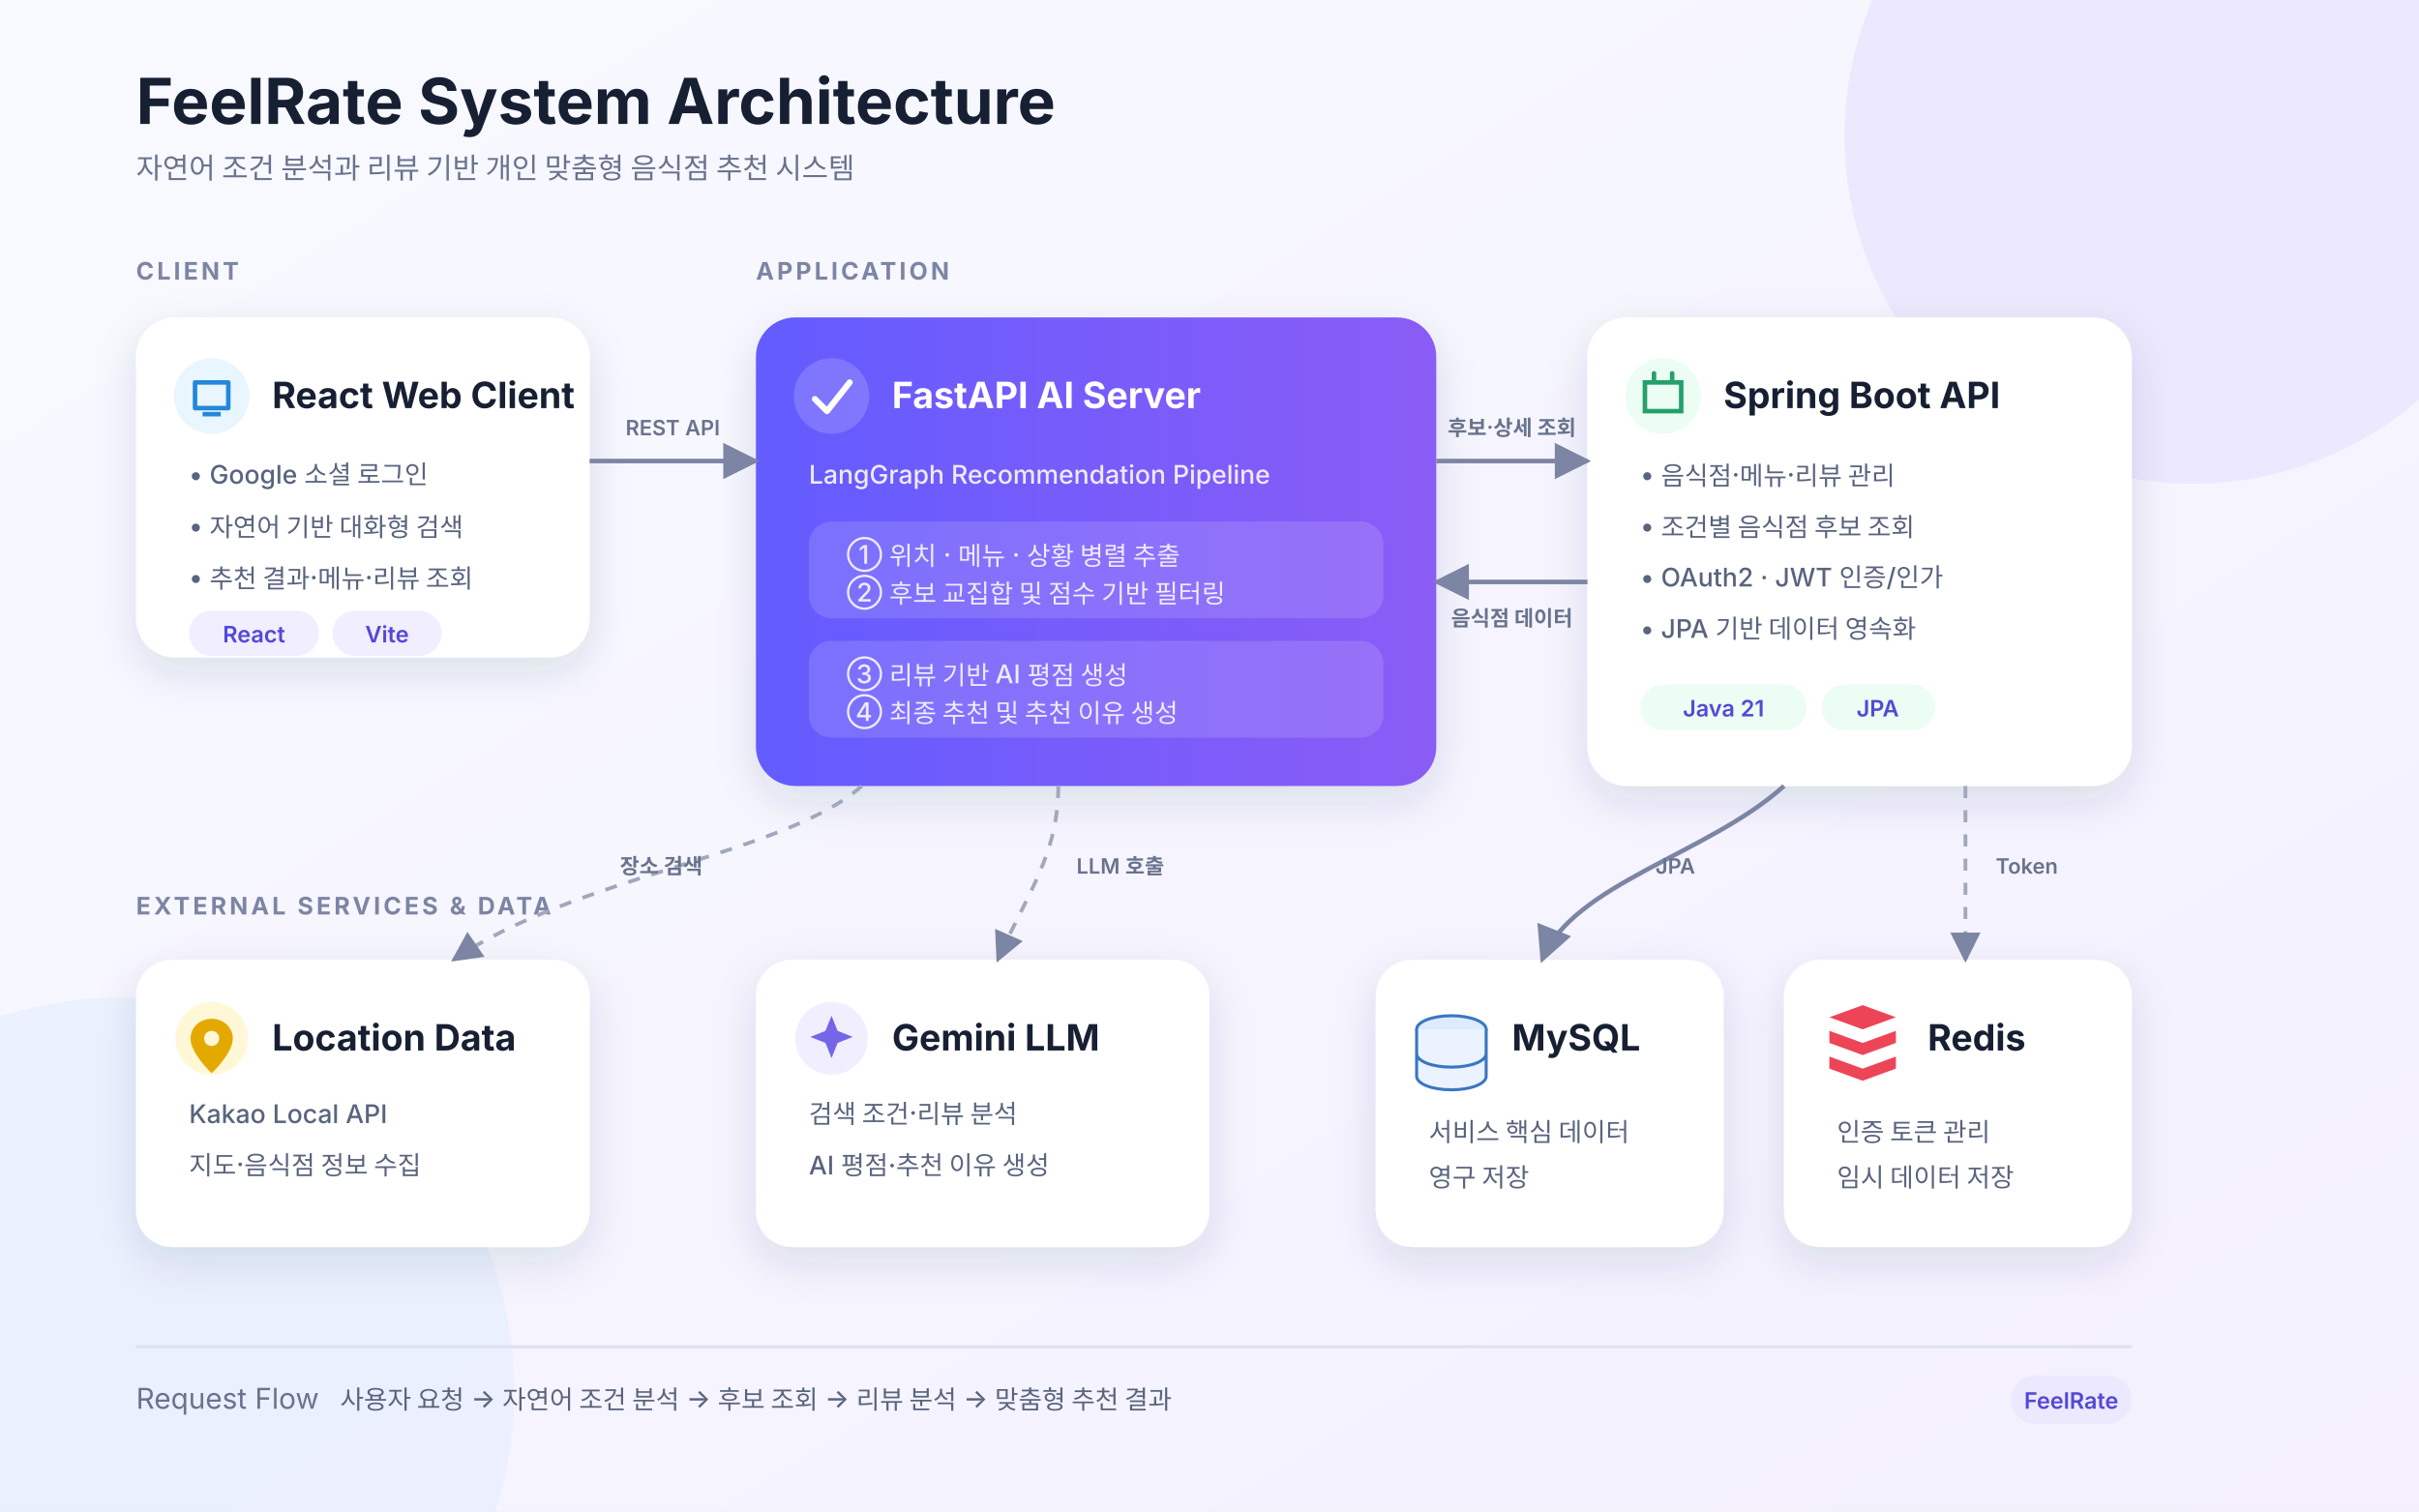
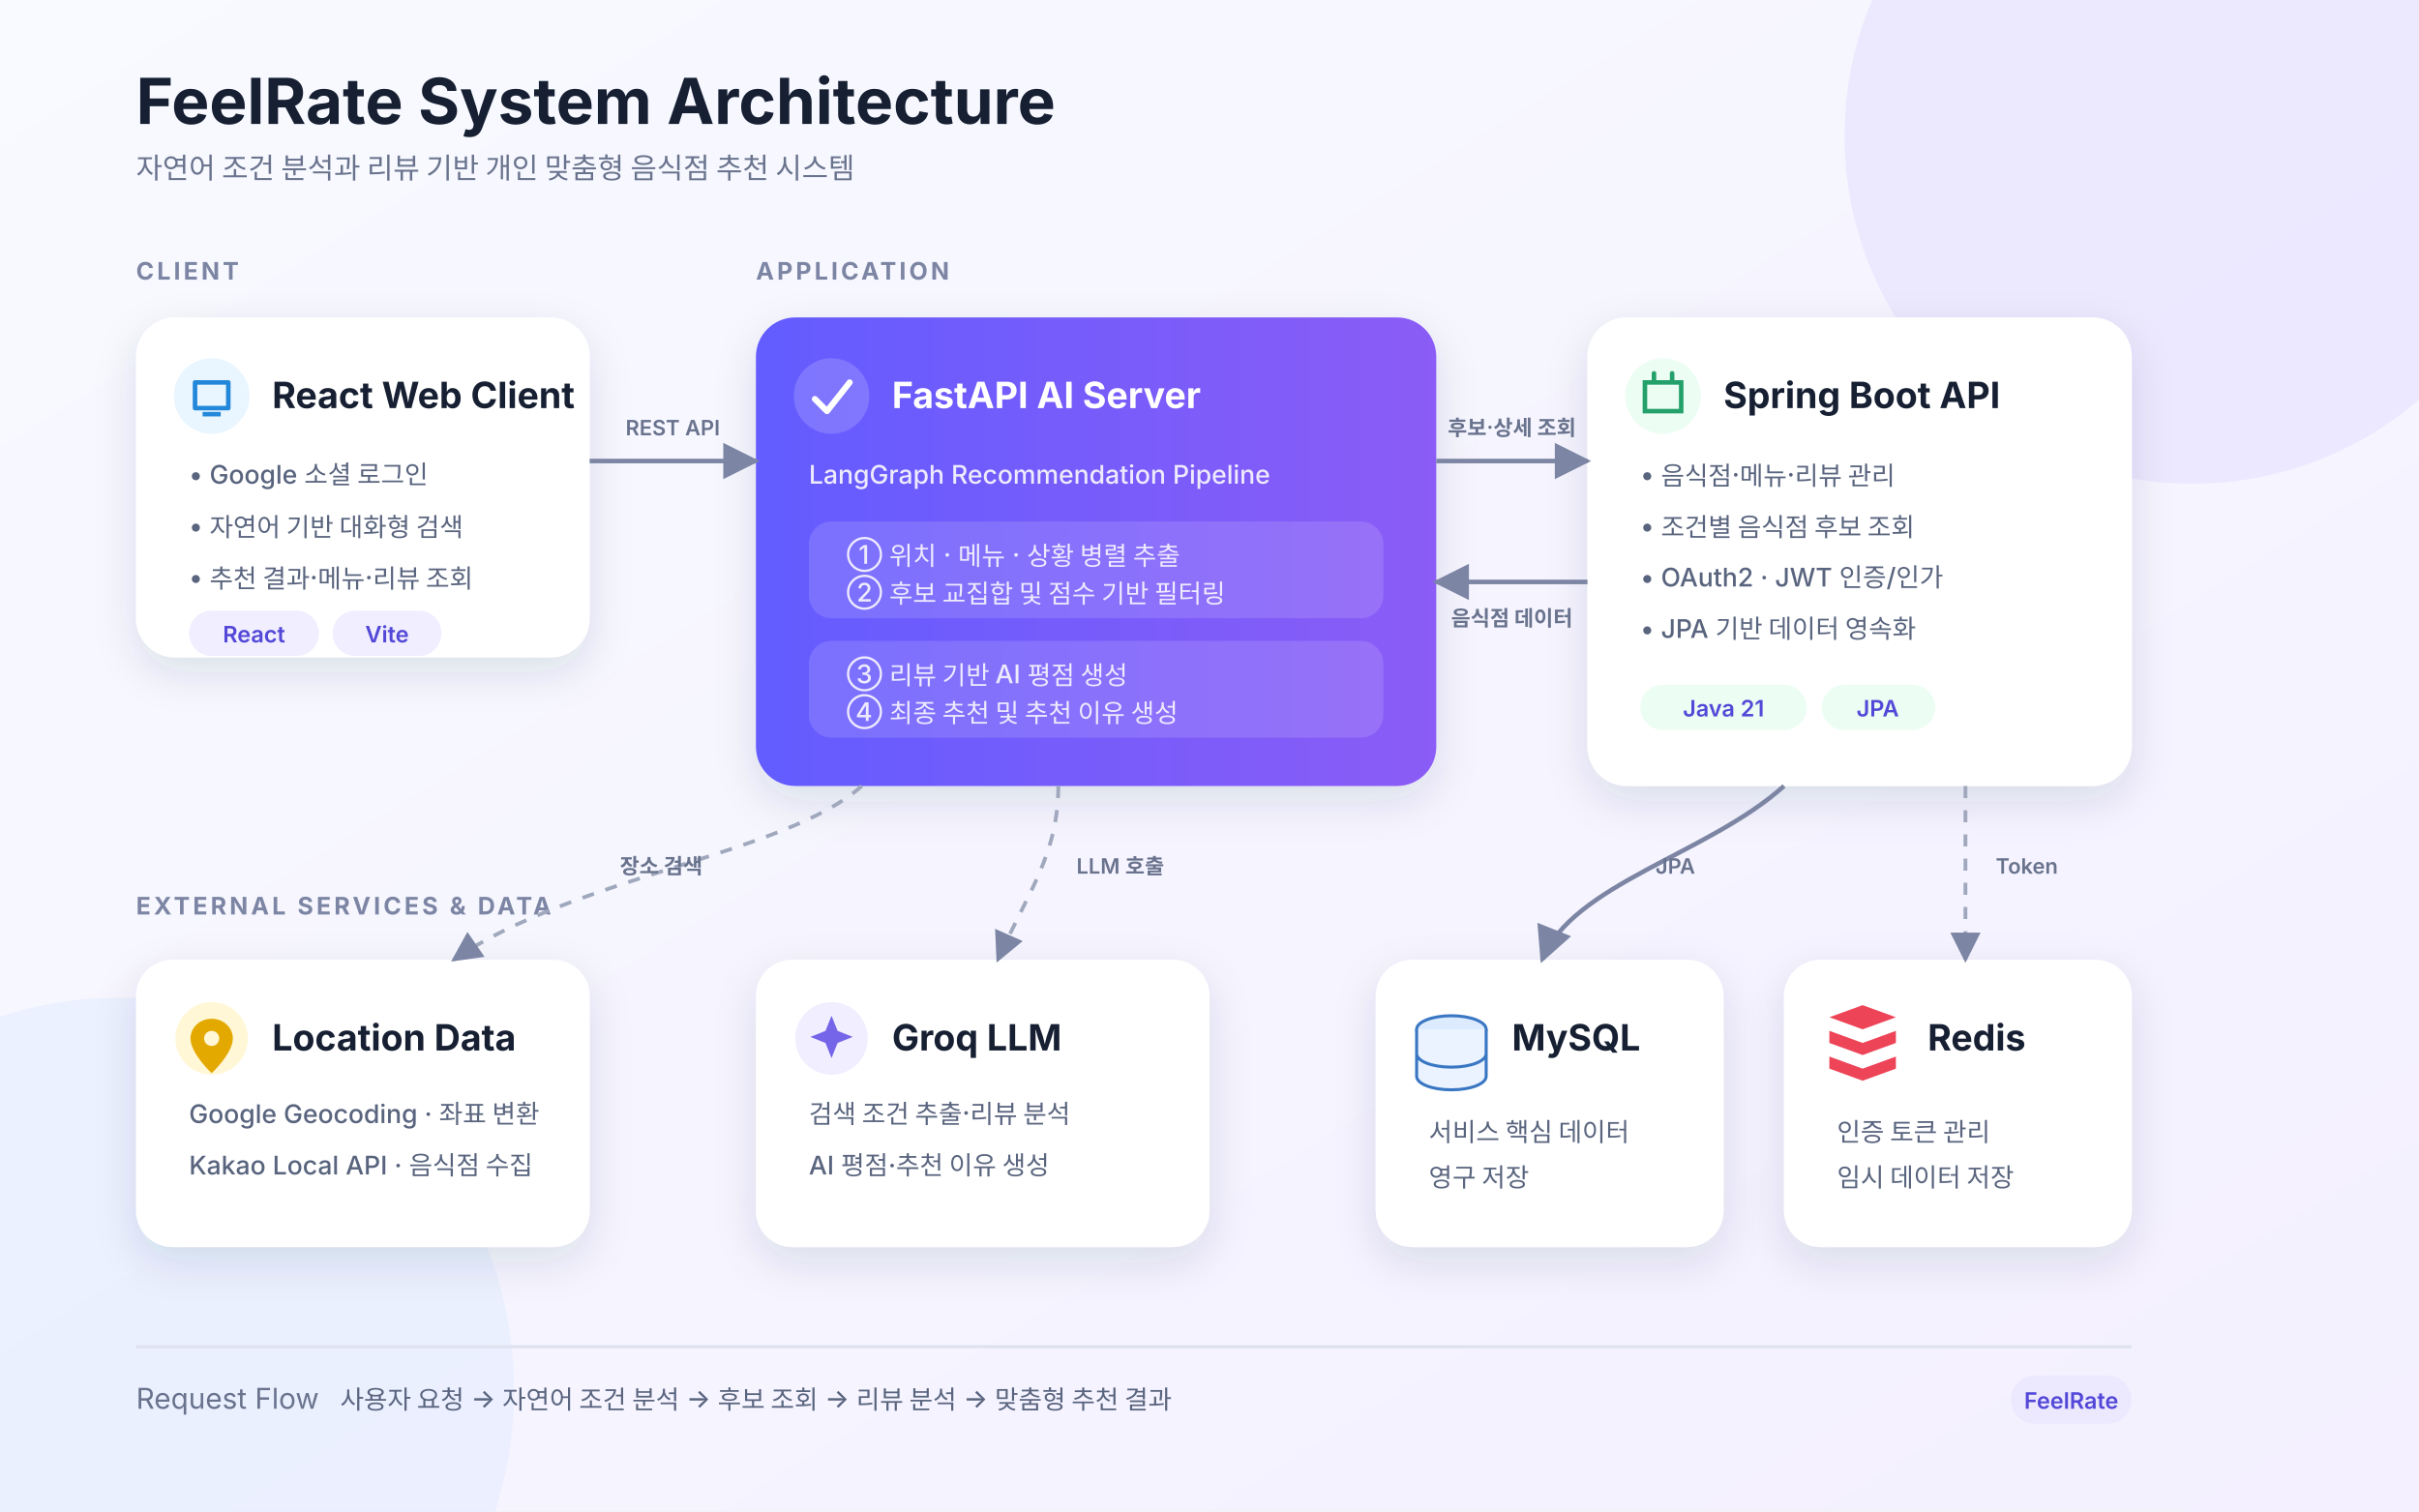
<svg xmlns="http://www.w3.org/2000/svg" width="1600" height="1000" viewBox="0 0 1600 1000" role="img" aria-labelledby="title desc">
  <defs>
    <linearGradient id="bg" x1="0" y1="0" x2="1" y2="1">
      <stop offset="0" stop-color="#F8FAFF" />
      <stop offset="1" stop-color="#F4F0FF" />
    </linearGradient>
    <linearGradient id="hero" x1="0" y1="0" x2="1" y2="0">
      <stop offset="0" stop-color="#635BFF" />
      <stop offset="1" stop-color="#8B5CF6" />
    </linearGradient>
    <filter id="shadow" x="-20%" y="-20%" width="140%" height="150%">
      <feDropShadow dx="0" dy="10" stdDeviation="14" flood-color="#27304A" flood-opacity="0.12" />
    </filter>
    <marker id="arrow" viewBox="0 0 10 10" refX="9" refY="5" markerWidth="8" markerHeight="8" orient="auto-start-reverse">
      <path d="M 0 0 L 10 5 L 0 10 z" fill="#7C85A3" />
    </marker>
    <style>
      .title { font: 700 42px -apple-system,BlinkMacSystemFont,'Pretendard','Noto Sans KR',sans-serif; fill:#172033 }
      .subtitle { font: 400 19px -apple-system,BlinkMacSystemFont,'Pretendard','Noto Sans KR',sans-serif; fill:#69738D }
      .layer { font: 700 16px -apple-system,BlinkMacSystemFont,'Pretendard','Noto Sans KR',sans-serif; fill:#7C85A3; letter-spacing:2px }
      .box-title { font: 700 24px -apple-system,BlinkMacSystemFont,'Pretendard','Noto Sans KR',sans-serif; fill:#172033 }
      .box-title-light { font: 700 24px -apple-system,BlinkMacSystemFont,'Pretendard','Noto Sans KR',sans-serif; fill:white }
      .body { font: 500 17px -apple-system,BlinkMacSystemFont,'Pretendard','Noto Sans KR',sans-serif; fill:#59647E }
      .body-light { font: 500 17px -apple-system,BlinkMacSystemFont,'Pretendard','Noto Sans KR',sans-serif; fill:#EEEAFE }
      .chip { font: 600 15px -apple-system,BlinkMacSystemFont,'Pretendard','Noto Sans KR',sans-serif; fill:#5348D7 }
      .arrow-label { font: 600 14px -apple-system,BlinkMacSystemFont,'Pretendard','Noto Sans KR',sans-serif; fill:#69738D }
      .flow { fill:none; stroke:#7C85A3; stroke-width:3; marker-end:url(#arrow) }
      .flow-dash { fill:none; stroke:#A0A8BD; stroke-width:2.5; stroke-dasharray:8 8; marker-end:url(#arrow) }
    </style>
  </defs>
  <rect width="1600" height="1000" fill="url(#bg)" />
  <circle cx="1450" cy="90" r="230" fill="#DCD6FF" opacity="0.38" />
  <circle cx="80" cy="920" r="260" fill="#D9E8FF" opacity="0.4" />
  <text x="90" y="82" class="title">FeelRate System Architecture</text>
  <text x="90" y="118" class="subtitle">자연어 조건 분석과 리뷰 기반 개인 맞춤형 음식점 추천 시스템</text>
  <text x="90" y="185" class="layer">CLIENT</text>
  <rect x="90" y="210" width="300" height="225" rx="26" fill="white" filter="url(#shadow)" />
  <circle cx="140" cy="262" r="25" fill="#E9F5FF" />
  <path d="M129 253h22v17h-22z M134 274h12" fill="none" stroke="#2388D9" stroke-width="3" stroke-linejoin="round" />
  <text x="180" y="270" class="box-title">React Web Client</text>
  <text x="125" y="320" class="body">• Google 소셜 로그인</text>
  <text x="125" y="354" class="body">• 자연어 기반 대화형 검색</text>
  <text x="125" y="388" class="body">• 추천 결과·메뉴·리뷰 조회</text>
  <rect x="125" y="404" width="86" height="30" rx="15" fill="#F0EEFF" />
  <text x="168" y="425" text-anchor="middle" class="chip">React</text>
  <rect x="220" y="404" width="72" height="30" rx="15" fill="#F0EEFF" />
  <text x="256" y="425" text-anchor="middle" class="chip">Vite</text>
  <text x="500" y="185" class="layer">APPLICATION</text>
  <rect x="500" y="210" width="450" height="310" rx="26" fill="url(#hero)" filter="url(#shadow)" />
  <circle cx="550" cy="262" r="25" fill="white" opacity="0.16" />
  <path d="M539 264l8 8 15-19" fill="none" stroke="white" stroke-width="4" stroke-linecap="round" stroke-linejoin="round" />
  <text x="590" y="270" class="box-title-light">FastAPI AI Server</text>
  <text x="535" y="320" class="body-light">LangGraph Recommendation Pipeline</text>
  <rect x="535" y="345" width="380" height="64" rx="15" fill="white" opacity="0.13" />
  <text x="560" y="373" class="body-light">① 위치 · 메뉴 · 상황 병렬 추출</text>
  <text x="560" y="398" class="body-light">② 후보 교집합 및 점수 기반 필터링</text>
  <rect x="535" y="424" width="380" height="64" rx="15" fill="white" opacity="0.13" />
  <text x="560" y="452" class="body-light">③ 리뷰 기반 AI 평점 생성</text>
  <text x="560" y="477" class="body-light">④ 최종 추천 및 추천 이유 생성</text>
  <rect x="1050" y="210" width="360" height="310" rx="26" fill="white" filter="url(#shadow)" />
  <circle cx="1100" cy="262" r="25" fill="#ECFDF3" />
  <path d="M1088 253h24v19h-24z M1094 247v6 M1106 247v6" fill="none" stroke="#24A06B" stroke-width="3" stroke-linecap="round" />
  <text x="1140" y="270" class="box-title">Spring Boot API</text>
  <text x="1085" y="320" class="body">• 음식점·메뉴·리뷰 관리</text>
  <text x="1085" y="354" class="body">• 조건별 음식점 후보 조회</text>
  <text x="1085" y="388" class="body">• OAuth2 · JWT 인증/인가</text>
  <text x="1085" y="422" class="body">• JPA 기반 데이터 영속화</text>
  <rect x="1085" y="453" width="110" height="30" rx="15" fill="#ECFDF3" />
  <text x="1140" y="474" text-anchor="middle" class="chip" fill="#21815A">Java 21</text>
  <rect x="1205" y="453" width="75" height="30" rx="15" fill="#ECFDF3" />
  <text x="1242" y="474" text-anchor="middle" class="chip" fill="#21815A">JPA</text>
  <path d="M390 305 C435 305 455 305 500 305" class="flow" />
  <text x="445" y="288" text-anchor="middle" class="arrow-label">REST API</text>
  <path d="M950 305 C990 305 1010 305 1050 305" class="flow" />
  <text x="1000" y="288" text-anchor="middle" class="arrow-label">후보·상세 조회</text>
  <path d="M1050 385 C1010 385 990 385 950 385" class="flow" />
  <text x="1000" y="414" text-anchor="middle" class="arrow-label">음식점 데이터</text>
  <text x="90" y="605" class="layer">EXTERNAL SERVICES &amp; DATA</text>
  <rect x="90" y="635" width="300" height="190" rx="24" fill="white" filter="url(#shadow)" />
  <circle cx="140" cy="687" r="24" fill="#FFF7D6" />
  <path d="M140 674c-8 0-14 6-14 13 0 10 14 23 14 23s14-13 14-23c0-7-6-13-14-13zm0 18a5 5 0 1 1 0-10 5 5 0 0 1 0 10z" fill="#E4A900" />
  <text x="180" y="695" class="box-title">Location Data</text>
-   <text x="125" y="743" class="body">Kakao Local API</text>
-   <text x="125" y="777" class="body">지도·음식점 정보 수집</text>
+   <text x="125" y="743" class="body">Google Geocoding · 좌표 변환</text>
+   <text x="125" y="777" class="body">Kakao Local API · 음식점 수집</text>
  <rect x="500" y="635" width="300" height="190" rx="24" fill="white" filter="url(#shadow)" />
  <circle cx="550" cy="687" r="24" fill="#F0EEFF" />
  <path d="M550 672l4 10 10 4-10 4-4 10-4-10-10-4 10-4z" fill="#7565E8" />
-   <text x="590" y="695" class="box-title">Gemini LLM</text>
-   <text x="535" y="743" class="body">검색 조건·리뷰 분석</text>
+   <text x="590" y="695" class="box-title">Groq LLM</text>
+   <text x="535" y="743" class="body">검색 조건 추출·리뷰 분석</text>
  <text x="535" y="777" class="body">AI 평점·추천 이유 생성</text>
  <rect x="910" y="635" width="230" height="190" rx="24" fill="white" filter="url(#shadow)" />
  <ellipse cx="960" cy="681" rx="23" ry="9" fill="#DDEBFF" stroke="#3977C3" stroke-width="2" />
  <path d="M937 681v31c0 5 10 9 23 9s23-4 23-9v-31 M937 697c0 5 10 9 23 9s23-4 23-9" fill="#EAF3FF" stroke="#3977C3" stroke-width="2" />
  <text x="1000" y="695" class="box-title">MySQL</text>
  <text x="945" y="755" class="body">서비스 핵심 데이터</text>
  <text x="945" y="785" class="body">영구 저장</text>
  <rect x="1180" y="635" width="230" height="190" rx="24" fill="white" filter="url(#shadow)" />
  <g transform="translate(1210 665)" fill="#ED4457">
    <path d="M22 0l22 8-22 8L0 8z" />
    <path d="M0 17l22 8 22-8v8l-22 8-22-8z" />
    <path d="M0 34l22 8 22-8v8l-22 8-22-8z" />
  </g>
  <text x="1275" y="695" class="box-title">Redis</text>
  <text x="1215" y="755" class="body">인증 토큰 관리</text>
  <text x="1215" y="785" class="body">임시 데이터 저장</text>
  <path d="M570 520 C520 565 380 580 300 635" class="flow-dash" />
  <text x="410" y="578" class="arrow-label">장소 검색</text>
  <path d="M700 520 C700 565 680 590 660 635" class="flow-dash" />
  <text x="712" y="578" class="arrow-label">LLM 호출</text>
  <path d="M1180 520 C1130 565 1040 585 1020 635" class="flow" />
  <text x="1095" y="578" class="arrow-label">JPA</text>
  <path d="M1300 520 C1300 565 1300 590 1300 635" class="flow-dash" />
  <text x="1320" y="578" class="arrow-label">Token</text>
  <rect x="90" y="890" width="1320" height="2" fill="#DDE2EE" />
  <text x="90" y="932" class="subtitle">Request Flow</text>
  <text x="225" y="932" class="body">사용자 요청 → 자연어 조건 분석 → 후보 조회 → 리뷰 분석 → 맞춤형 추천 결과</text>
  <rect x="1330" y="910" width="80" height="32" rx="16" fill="#ECE9FF" />
  <text x="1370" y="932" text-anchor="middle" class="chip">FeelRate</text>
</svg>
